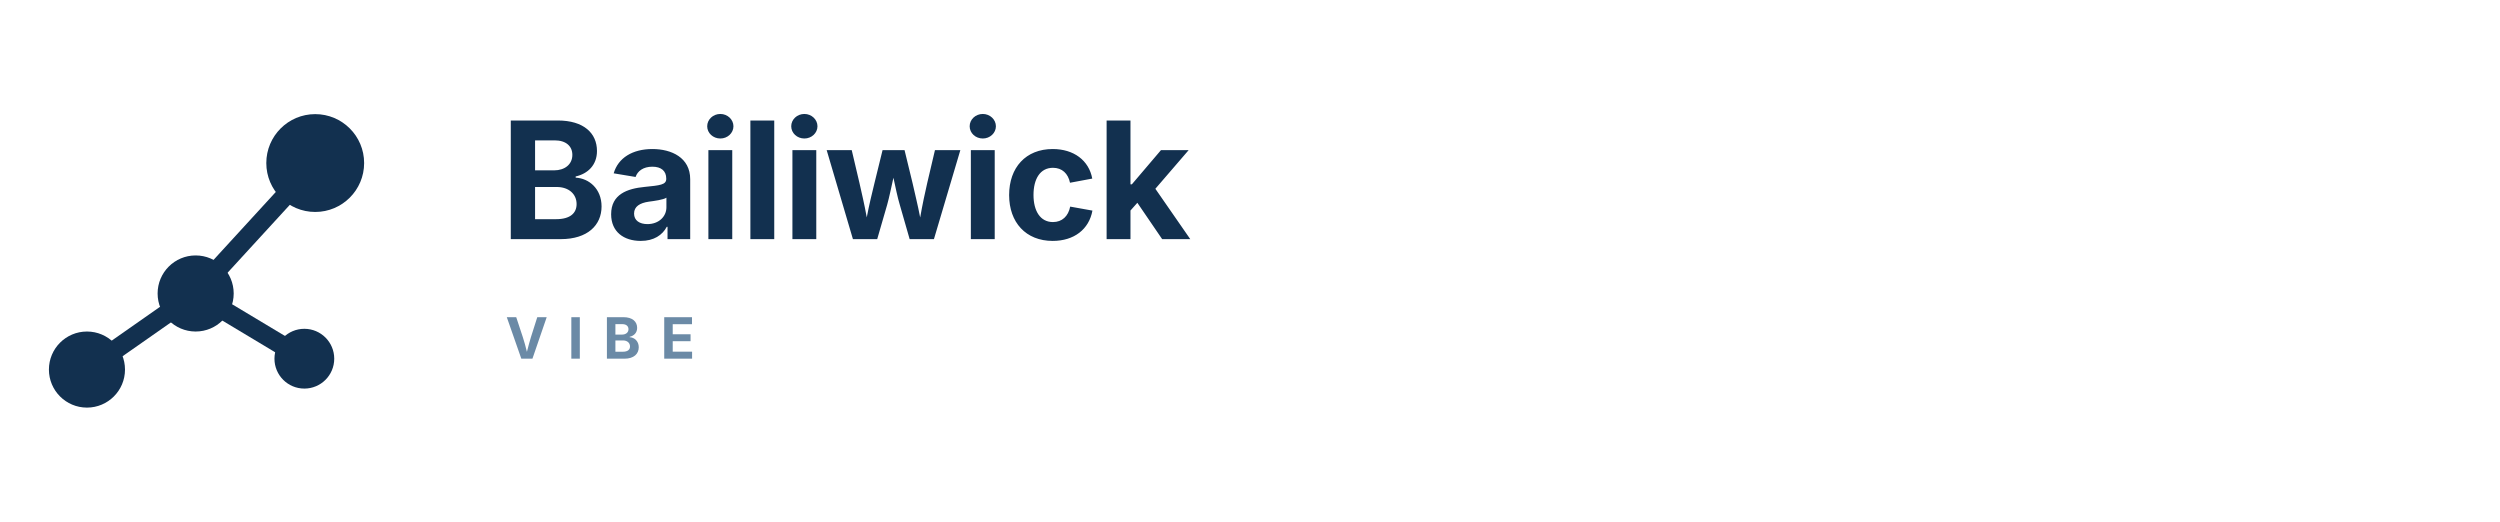
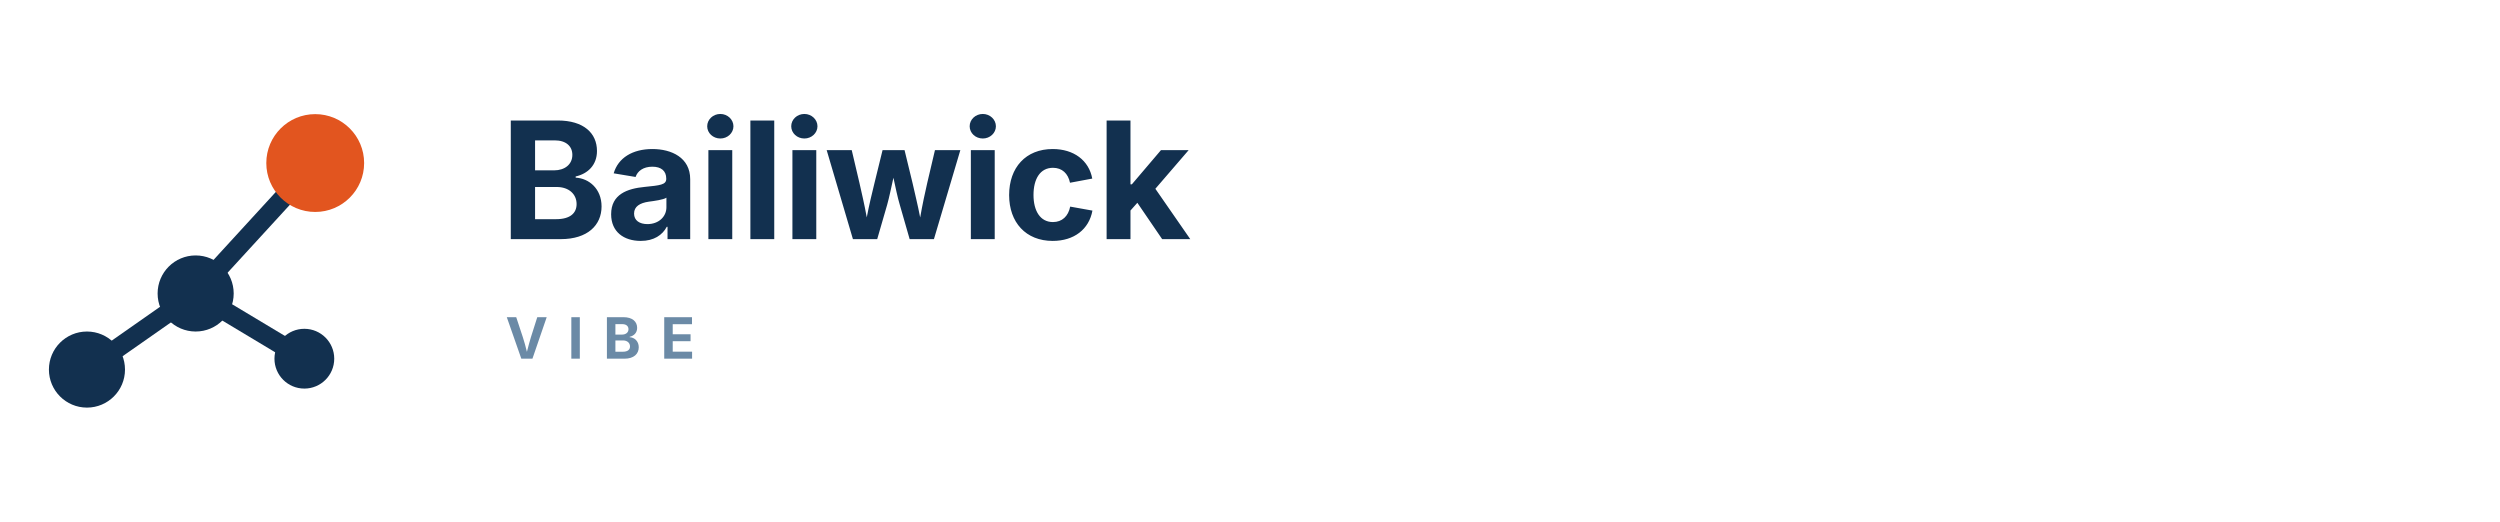
<svg xmlns="http://www.w3.org/2000/svg" viewBox="0 0 460 96">
  <g transform="translate(6 16)">
    <g stroke="#12304F" stroke-width="3.5" stroke-linecap="round" fill="none">
      <path d="M10 52 L30 38 M30 38 L52 14 M30 38 L50 50" />
    </g>
-     <g fill="#12304F">
-       <circle cx="10" cy="52" r="7.0" />
-       <circle cx="30" cy="38" r="7.0" />
-       <circle cx="52" cy="14" r="9.0" />
-       <circle cx="50" cy="50" r="5.5" />
-     </g>
+     <circle cx="10" cy="52" r="7.0" fill="#12304F" />
+     <circle cx="30" cy="38" r="7.0" fill="#12304F" />
+     <circle cx="52" cy="14" r="9.0" fill="#E2551F" />
+     <circle cx="50" cy="50" r="5.5" fill="#12304F" />
  </g>
  <text x="92" y="44" font-family="Inter, Helvetica, Arial, sans-serif" font-size="30" font-weight="700" letter-spacing="-0.4" fill="#12304F">Bailiwick</text>
  <text x="93" y="66" font-family="Inter, Helvetica, Arial, sans-serif" font-size="10.5" font-weight="700" letter-spacing="3.6" fill="#6B8AA6">VIBE</text>
</svg>
